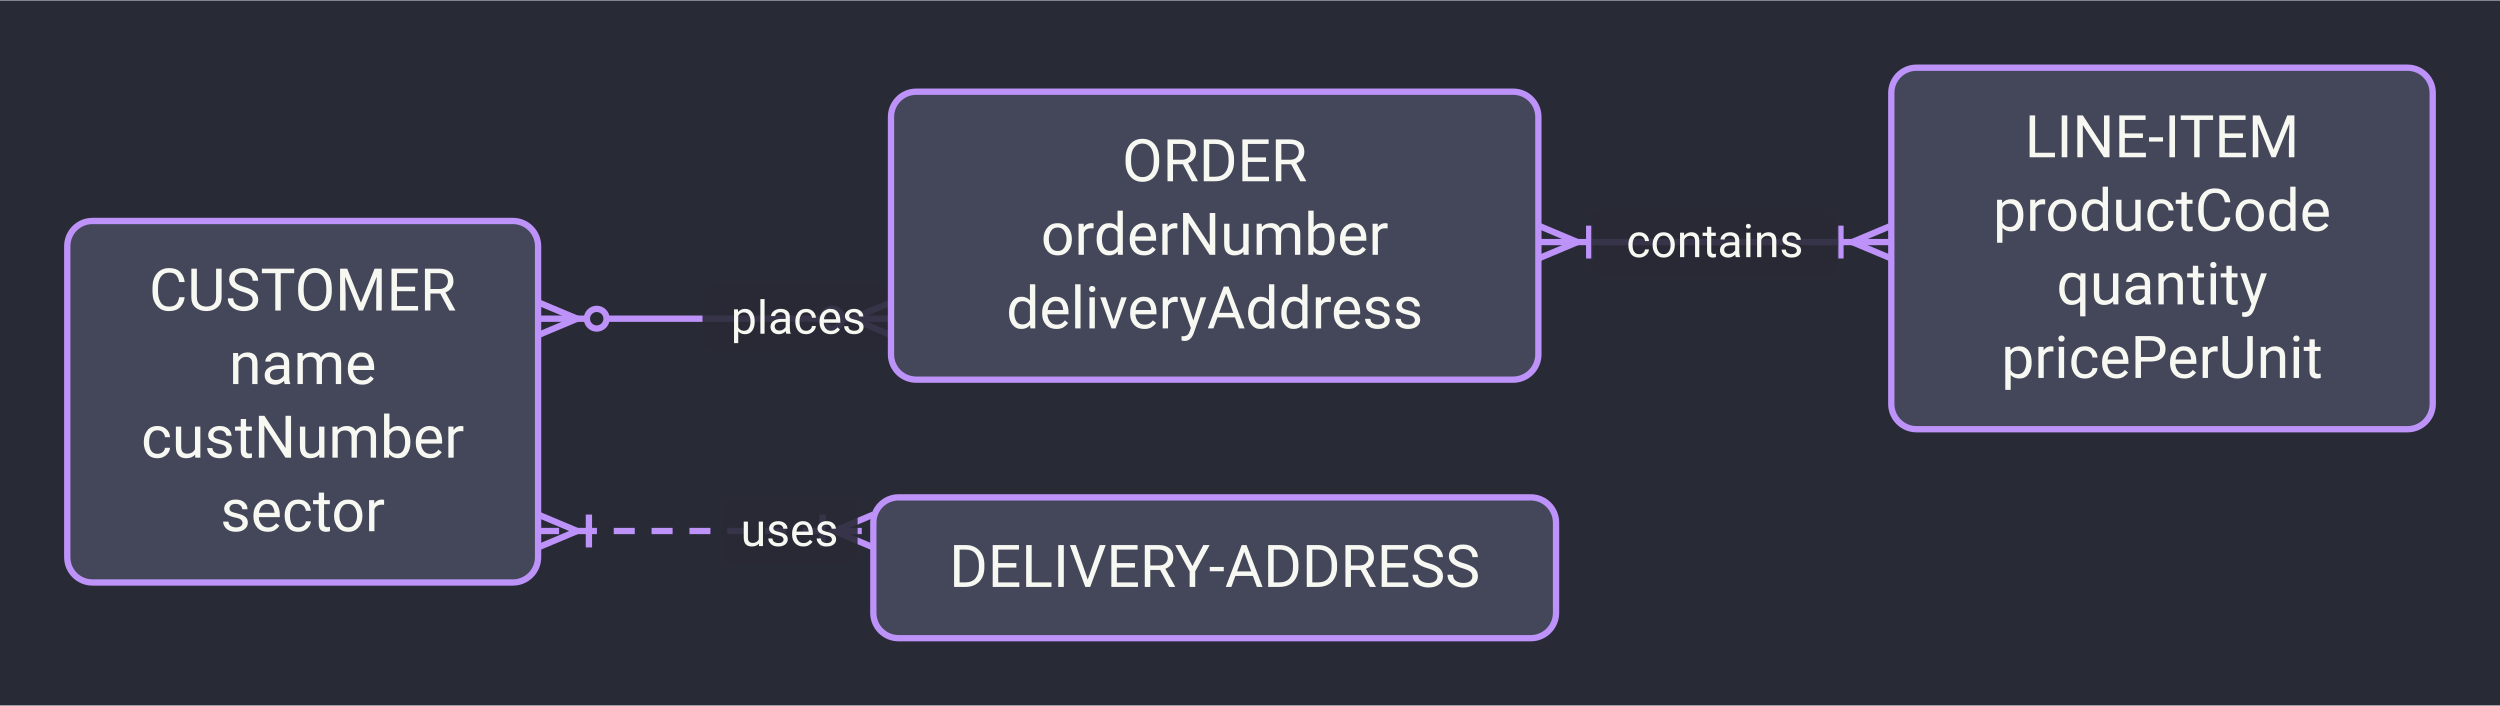
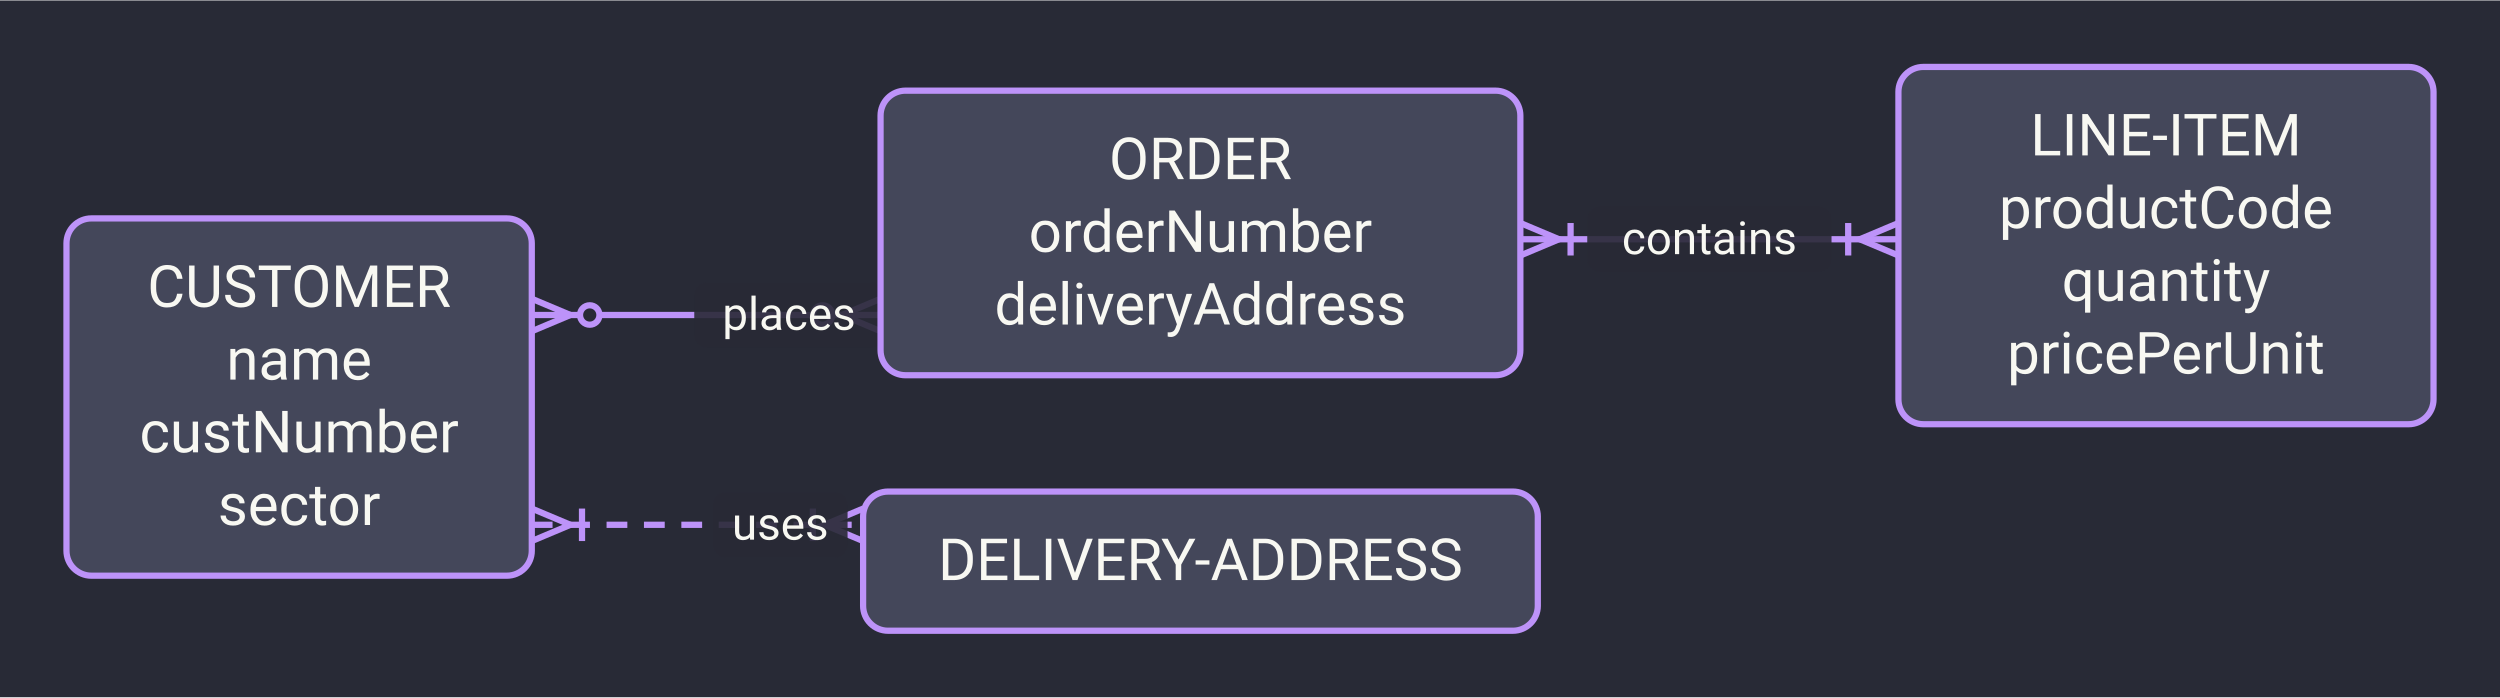
- <svg xmlns="http://www.w3.org/2000/svg" width="595" height="168" viewBox="0 0 594.7 167.71" class="predictygraph">
-   <rect x="0" y="0" width="594.7" height="167.71" fill="#282a36" />
+ <svg xmlns="http://www.w3.org/2000/svg" width="602" height="168" viewBox="0 0 601.75 167.71" class="predictygraph">
+   <rect x="0" y="0" width="601.75" height="167.71" fill="#282a36" />
  <g class="pdg-groups">

</g>
  <g class="pdg-edges">
    <g id="e0" class="pdg-edge">
      <path d="M 128 75.71 L 211.95 75.71" fill="none" stroke="#bd93f9" stroke-linejoin="round" stroke-width="1.5" stroke-linecap="butt" class="pdg-line" />
      <g class="pdg-head">
        <polyline points="211.95,79.62 202.65,75.71 211.95,71.8" fill="none" stroke="#bd93f9" stroke-width="1.5" />
        <circle cx="198" cy="75.71" r="2.34" fill="#282a36" stroke="#bd93f9" stroke-width="1.5" />
      </g>
      <g class="pdg-head">
        <polyline points="128,71.8 137.3,75.71 128,79.62" fill="none" stroke="#bd93f9" stroke-width="1.5" />
        <circle cx="141.95" cy="75.71" r="2.34" fill="#282a36" stroke="#bd93f9" stroke-width="1.5" />
      </g>
      <rect x="167.11" y="67.84" width="45.6" height="15.75" rx="3" fill="#282a36" fill-opacity="0.9" class="pdg-label-bg" />
      <text x="189.91" y="79.29" text-anchor="middle" fill="#f8f8f2" font-family="Roboto, Arial, &quot;Helvetica Neue&quot;, sans-serif" font-size="11" font-weight="normal" font-style="normal">places</text>
    </g>
    <g id="e1" class="pdg-edge">
-       <path d="M 365.95 57.48 L 449.9 57.48" fill="none" stroke="#bd93f9" stroke-linejoin="round" stroke-width="1.5" stroke-linecap="butt" class="pdg-line" />
+       <path d="M 365.95 57.48 L 456.95 57.48" fill="none" stroke="#bd93f9" stroke-linejoin="round" stroke-width="1.5" stroke-linecap="butt" class="pdg-line" />
      <g class="pdg-head">
-         <polyline points="449.9,61.39 440.6,57.48 449.9,53.57" fill="none" stroke="#bd93f9" stroke-width="1.5" />
-         <polyline points="437.81,61.39 437.81,53.57" fill="none" stroke="#bd93f9" stroke-width="1.5" />
+         <polyline points="456.95,61.39 447.65,57.48 456.95,53.57" fill="none" stroke="#bd93f9" stroke-width="1.5" />
+         <polyline points="444.86,61.39 444.86,53.57" fill="none" stroke="#bd93f9" stroke-width="1.5" />
      </g>
      <g class="pdg-head">
        <polyline points="365.95,53.57 375.25,57.48 365.95,61.39" fill="none" stroke="#bd93f9" stroke-width="1.5" />
        <polyline points="378.04,53.57 378.04,61.39" fill="none" stroke="#bd93f9" stroke-width="1.5" />
      </g>
-       <rect x="378.52" y="49.61" width="58.8" height="15.75" rx="3" fill="#282a36" fill-opacity="0.9" class="pdg-label-bg" />
-       <text x="407.92" y="61.06" text-anchor="middle" fill="#f8f8f2" font-family="Roboto, Arial, &quot;Helvetica Neue&quot;, sans-serif" font-size="11" font-weight="normal" font-style="normal">contains</text>
+       <rect x="382.05" y="49.61" width="58.8" height="15.75" rx="3" fill="#282a36" fill-opacity="0.9" class="pdg-label-bg" />
+       <text x="411.45" y="61.06" text-anchor="middle" fill="#f8f8f2" font-family="Roboto, Arial, &quot;Helvetica Neue&quot;, sans-serif" font-size="11" font-weight="normal" font-style="normal">contains</text>
    </g>
    <g id="e2" class="pdg-edge">
      <path d="M 128 126.21 L 207.75 126.21" fill="none" stroke="#bd93f9" stroke-linejoin="round" stroke-width="1.5" stroke-linecap="butt" stroke-dasharray="5 4" class="pdg-line" />
      <g class="pdg-head">
        <polyline points="207.75,130.12 198.45,126.21 207.75,122.3" fill="none" stroke="#bd93f9" stroke-width="1.5" />
        <polyline points="195.66,130.12 195.66,122.3" fill="none" stroke="#bd93f9" stroke-width="1.5" />
      </g>
      <g class="pdg-head">
        <polyline points="128,122.3 137.3,126.21 128,130.12" fill="none" stroke="#bd93f9" stroke-width="1.5" />
        <polyline points="140.09,122.3 140.09,130.12" fill="none" stroke="#bd93f9" stroke-width="1.5" />
      </g>
      <rect x="171.61" y="118.34" width="32.4" height="15.75" rx="3" fill="#282a36" fill-opacity="0.9" class="pdg-label-bg" />
      <text x="187.81" y="129.79" text-anchor="middle" fill="#f8f8f2" font-family="Roboto, Arial, &quot;Helvetica Neue&quot;, sans-serif" font-size="11" font-weight="normal" font-style="normal">uses</text>
    </g>
  </g>
  <g class="pdg-nodes">
    <g id="CUSTOMER" class="pdg-node">
      <rect x="16" y="52.46" width="112" height="86" rx="6" fill="#44475a" stroke="#bd93f9" stroke-width="1.5" />
      <text x="72" y="73.76" text-anchor="middle" fill="#f8f8f2" font-family="Roboto, Arial, &quot;Helvetica Neue&quot;, sans-serif" font-size="14" font-weight="normal" font-style="normal">CUSTOMER</text>
      <text x="72" y="91.26" text-anchor="middle" fill="#f8f8f2" font-family="Roboto, Arial, &quot;Helvetica Neue&quot;, sans-serif" font-size="14" font-weight="normal" font-style="normal">name</text>
      <text x="72" y="108.76" text-anchor="middle" fill="#f8f8f2" font-family="Roboto, Arial, &quot;Helvetica Neue&quot;, sans-serif" font-size="14" font-weight="normal" font-style="normal">custNumber</text>
      <text x="72" y="126.26" text-anchor="middle" fill="#f8f8f2" font-family="Roboto, Arial, &quot;Helvetica Neue&quot;, sans-serif" font-size="14" font-weight="normal" font-style="normal">sector</text>
    </g>
    <g id="ORDER" class="pdg-node">
      <rect x="211.95" y="21.71" width="154" height="68.5" rx="6" fill="#44475a" stroke="#bd93f9" stroke-width="1.5" />
      <text x="288.95" y="43.01" text-anchor="middle" fill="#f8f8f2" font-family="Roboto, Arial, &quot;Helvetica Neue&quot;, sans-serif" font-size="14" font-weight="normal" font-style="normal">ORDER</text>
      <text x="288.95" y="60.51" text-anchor="middle" fill="#f8f8f2" font-family="Roboto, Arial, &quot;Helvetica Neue&quot;, sans-serif" font-size="14" font-weight="normal" font-style="normal">orderNumber</text>
      <text x="288.95" y="78.01" text-anchor="middle" fill="#f8f8f2" font-family="Roboto, Arial, &quot;Helvetica Neue&quot;, sans-serif" font-size="14" font-weight="normal" font-style="normal">deliveryAddress</text>
    </g>
    <g id="LINE_ITEM" class="pdg-node">
-       <rect x="449.9" y="16" width="128.8" height="86" rx="6" fill="#44475a" stroke="#bd93f9" stroke-width="1.5" />
-       <text x="514.3" y="37.3" text-anchor="middle" fill="#f8f8f2" font-family="Roboto, Arial, &quot;Helvetica Neue&quot;, sans-serif" font-size="14" font-weight="normal" font-style="normal">LINE-ITEM</text>
-       <text x="514.3" y="54.8" text-anchor="middle" fill="#f8f8f2" font-family="Roboto, Arial, &quot;Helvetica Neue&quot;, sans-serif" font-size="14" font-weight="normal" font-style="normal">productCode</text>
-       <text x="514.3" y="72.3" text-anchor="middle" fill="#f8f8f2" font-family="Roboto, Arial, &quot;Helvetica Neue&quot;, sans-serif" font-size="14" font-weight="normal" font-style="normal">quantity</text>
-       <text x="514.3" y="89.8" text-anchor="middle" fill="#f8f8f2" font-family="Roboto, Arial, &quot;Helvetica Neue&quot;, sans-serif" font-size="14" font-weight="normal" font-style="normal">pricePerUnit</text>
+       <rect x="456.95" y="16" width="128.8" height="86" rx="6" fill="#44475a" stroke="#bd93f9" stroke-width="1.5" />
+       <text x="521.35" y="37.3" text-anchor="middle" fill="#f8f8f2" font-family="Roboto, Arial, &quot;Helvetica Neue&quot;, sans-serif" font-size="14" font-weight="normal" font-style="normal">LINE-ITEM</text>
+       <text x="521.35" y="54.8" text-anchor="middle" fill="#f8f8f2" font-family="Roboto, Arial, &quot;Helvetica Neue&quot;, sans-serif" font-size="14" font-weight="normal" font-style="normal">productCode</text>
+       <text x="521.35" y="72.3" text-anchor="middle" fill="#f8f8f2" font-family="Roboto, Arial, &quot;Helvetica Neue&quot;, sans-serif" font-size="14" font-weight="normal" font-style="normal">quantity</text>
+       <text x="521.35" y="89.8" text-anchor="middle" fill="#f8f8f2" font-family="Roboto, Arial, &quot;Helvetica Neue&quot;, sans-serif" font-size="14" font-weight="normal" font-style="normal">pricePerUnit</text>
    </g>
    <g id="DELIVERY_ADDRESS" class="pdg-node">
      <rect x="207.75" y="118.21" width="162.4" height="33.5" rx="6" fill="#44475a" stroke="#bd93f9" stroke-width="1.5" />
      <text x="288.95" y="139.51" text-anchor="middle" fill="#f8f8f2" font-family="Roboto, Arial, &quot;Helvetica Neue&quot;, sans-serif" font-size="14" font-weight="normal" font-style="normal">DELIVERY-ADDRESS</text>
    </g>
  </g>
</svg>
